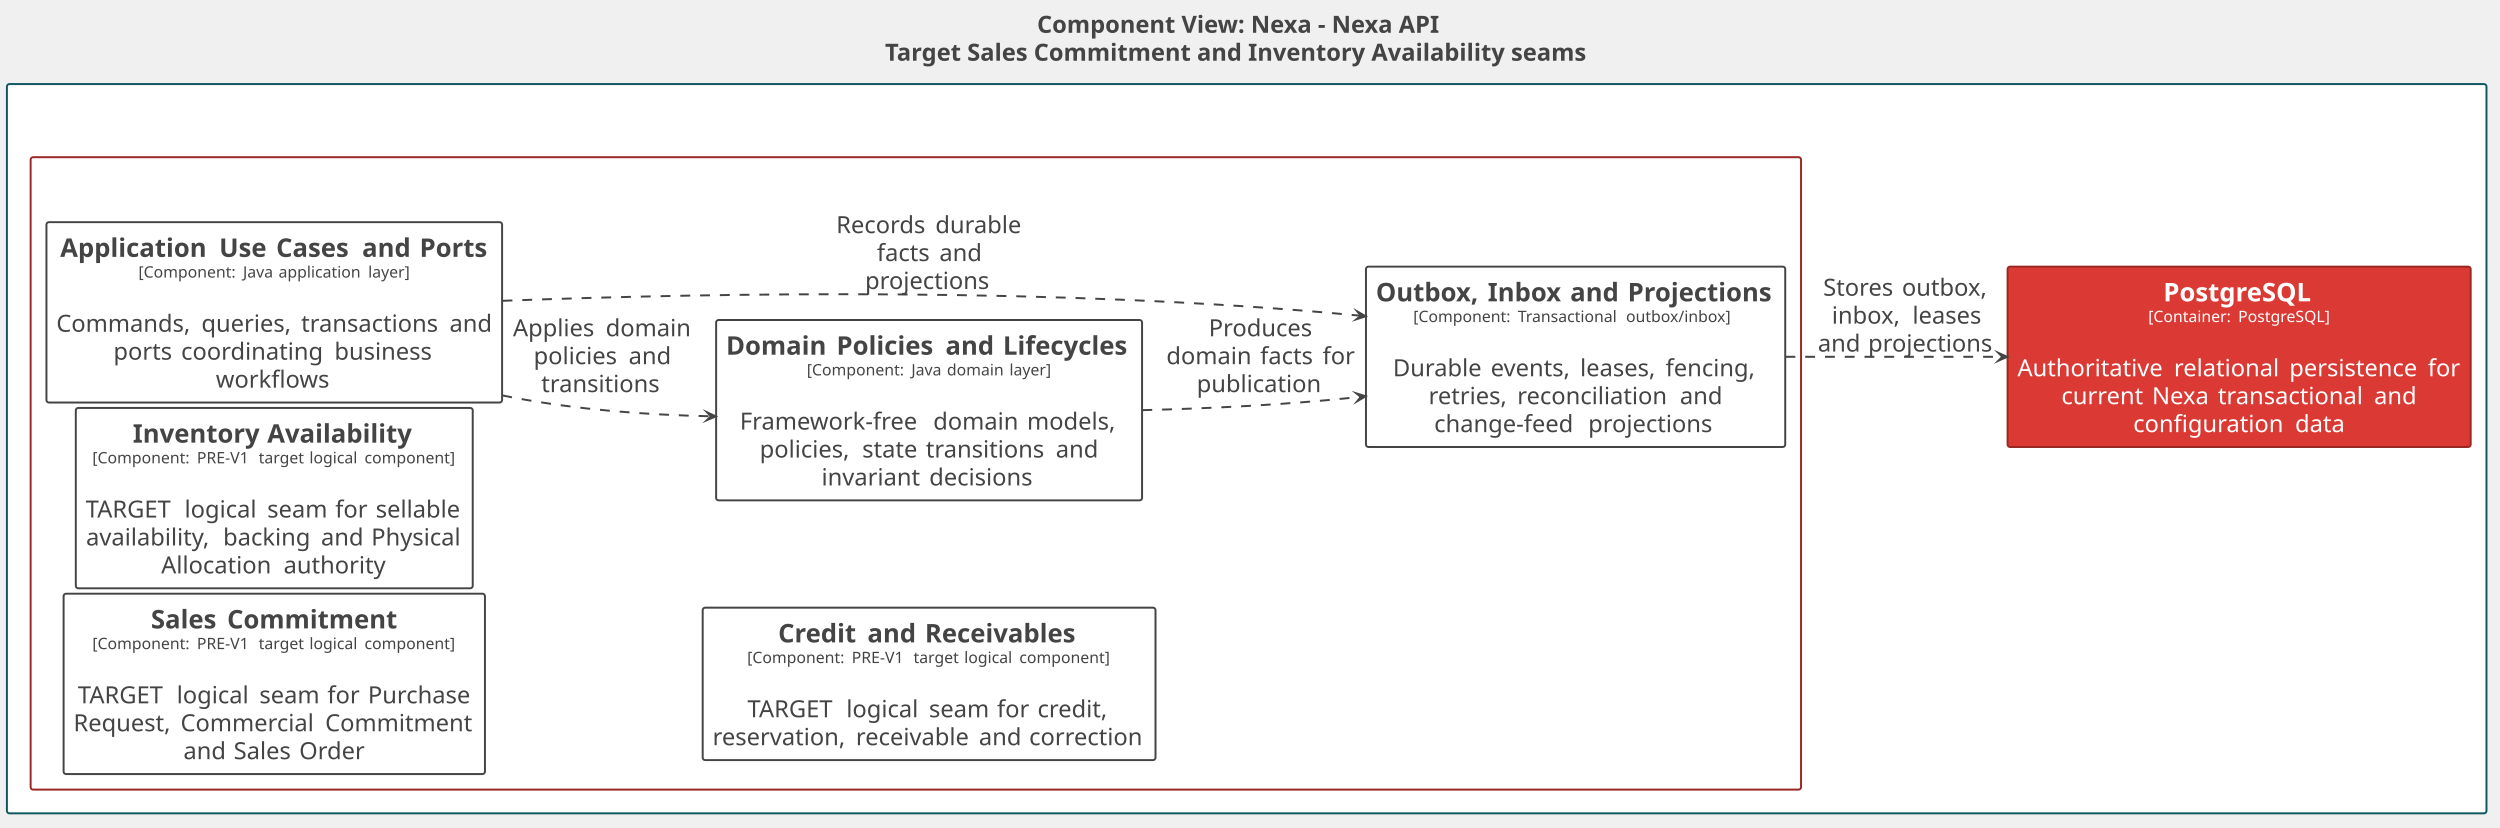
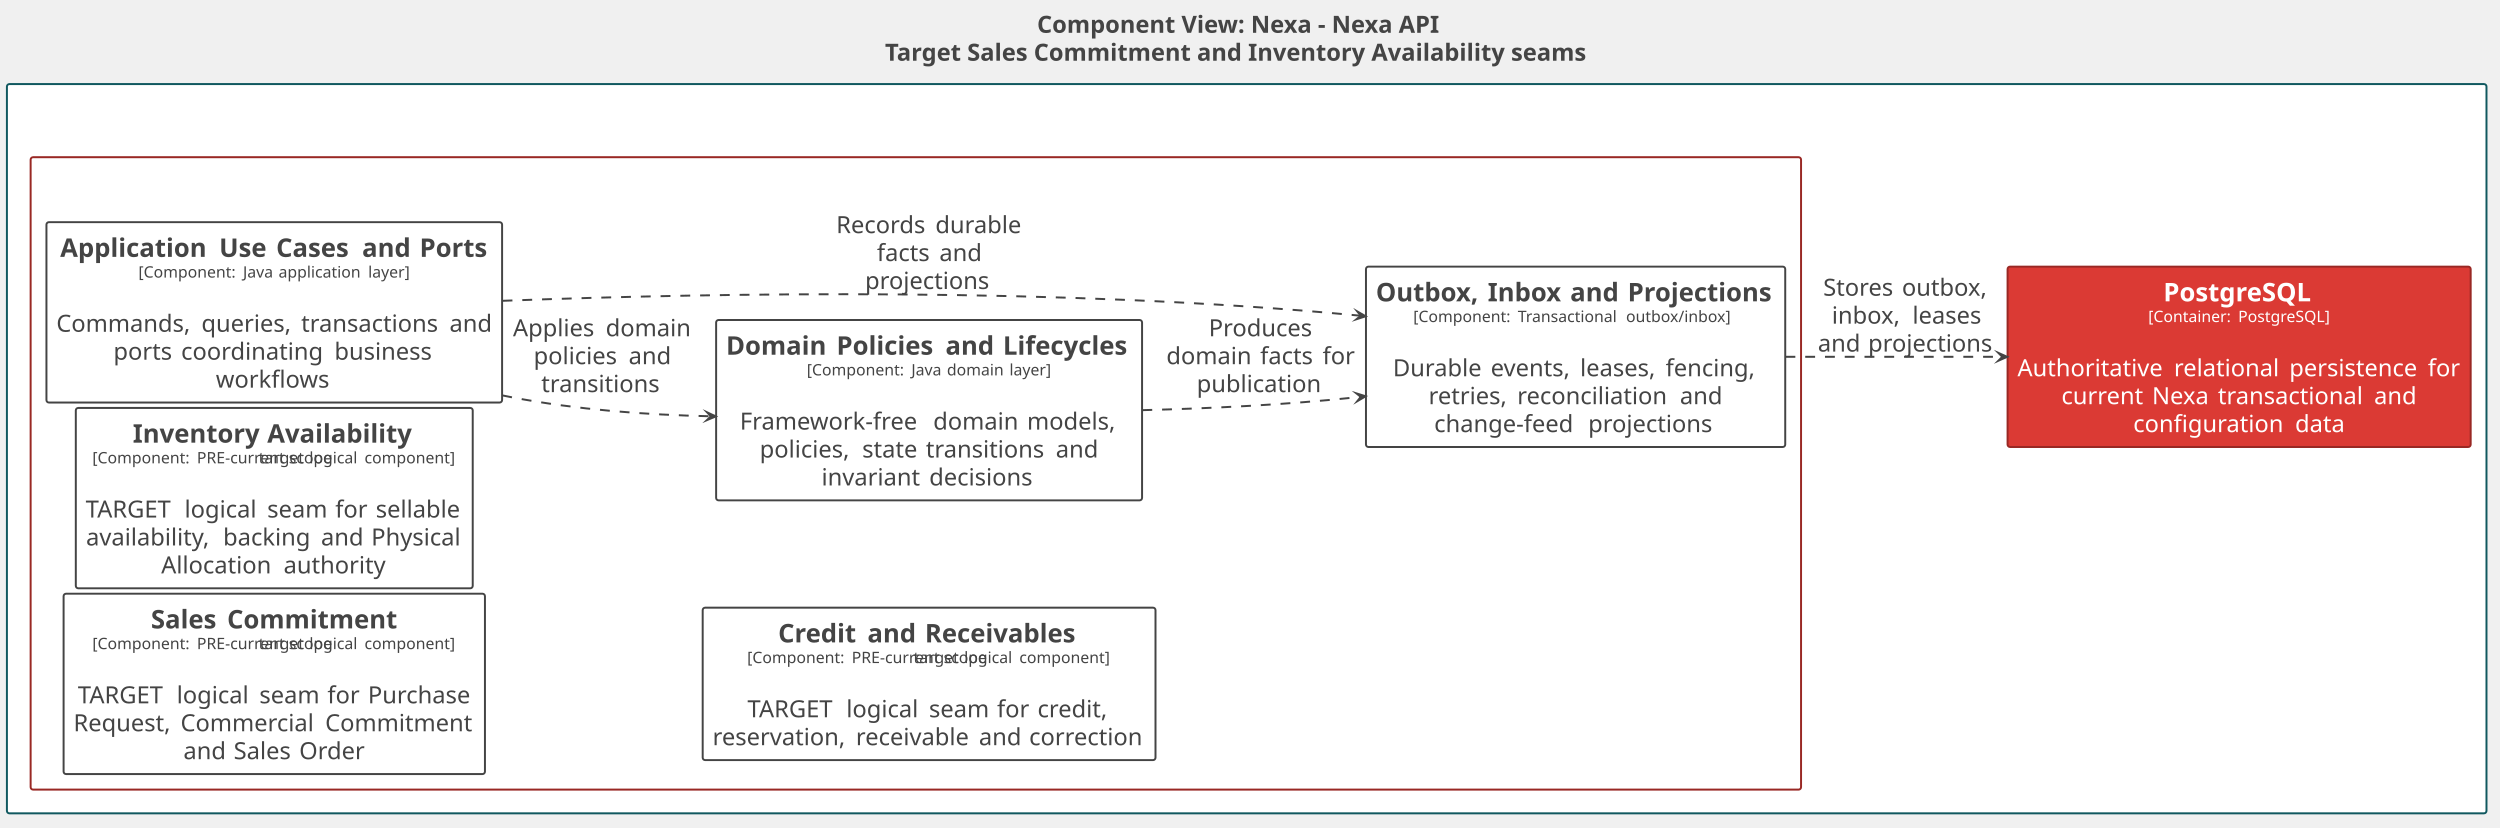
<svg xmlns="http://www.w3.org/2000/svg" contentStyleType="text/css" data-diagram-type="DESCRIPTION" height="837px" preserveAspectRatio="none" style="width:2530px;height:837px;background:#FFFFFF;" version="1.1" viewBox="0 0 2530 837" width="2530px" zoomAndPan="magnify">
  <defs />
  <g>
    <g class="title" data-source-line="1">
      <text fill="#444444" font-family="sans-serif" font-size="24" font-weight="700" lengthAdjust="spacing" textLength="424.336" x="1049.492" y="33.203">Component View: Nexa - Nexa API</text>
      <text fill="#444444" font-family="sans-serif" font-size="24" font-weight="700" lengthAdjust="spacing" textLength="732.117" x="895.601" y="61.469">Target Sales Commitment and Inventory Availability seams</text>
    </g>
    <g class="cluster" data-qualified-name="Nexa.n.size.16..Software System...size." data-source-line="71" id="ent0001">
      <rect fill="#FFFFFF" height="738" rx="2.5" ry="2.5" style="stroke:#10585F;stroke-width:2;" width="2509.32" x="7" y="85.094" />
      <text fill="#FFFFFF" font-family="sans-serif" font-size="24" font-weight="700" lengthAdjust="spacing" textLength="60.797" x="1231.262" y="110.297">Nexa</text>
      <text fill="#FFFFFF" font-family="sans-serif" font-size="16" font-weight="700" lengthAdjust="spacing" textLength="148.359" x="1187.48" y="130.828">[Software System]</text>
    </g>
    <g class="cluster" data-qualified-name="Nexa.n.size.16..Software System...size..Nexa API.n.size.16..Container. Java 25 . Spring Boot 4.1 . Spring Modulith modular monolith...size." data-source-line="72" id="ent0002">
      <rect fill="#FFFFFF" height="640" rx="2.5" ry="2.5" style="stroke:#992824;stroke-width:2;" width="1791.66" x="31" y="159.094" />
      <text fill="#FFFFFF" font-family="sans-serif" font-size="24" font-weight="700" lengthAdjust="spacing" textLength="109.055" x="872.303" y="184.297">Nexa API</text>
      <text fill="#FFFFFF" font-family="sans-serif" font-size="16" font-weight="700" lengthAdjust="spacing" textLength="612.859" x="620.4" y="204.828">[Container: Java 25 / Spring Boot 4.1 / Spring Modulith modular monolith]</text>
    </g>
    <g class="entity" data-qualified-name="Nexa.n.size.16..Software System...size..Nexa.PostgreSQL" data-source-line="81" id="ent0009">
      <rect fill="#DB3A34" height="182.527" rx="2.5" ry="2.5" style="stroke:#992824;stroke-width:2;" width="468.664" x="2031.66" y="269.834" />
      <text fill="#FFFFFF" font-family="sans-serif" font-size="26" font-weight="700" lengthAdjust="spacing" textLength="153.385" x="2189.3" y="304.971">PostgreSQL</text>
      <text fill="#FFFFFF" font-family="sans-serif" font-size="16" lengthAdjust="spacing" textLength="85.93" x="2173.98" y="325.924">[Container:</text>
      <text fill="#FFFFFF" font-family="sans-serif" font-size="16" lengthAdjust="spacing" textLength="5.062" x="2259.91" y="325.924"> </text>
      <text fill="#FFFFFF" font-family="sans-serif" font-size="16" lengthAdjust="spacing" textLength="93.031" x="2264.972" y="325.924">PostgreSQL]</text>
      <text fill="#FFFFFF" font-family="sans-serif" font-size="24" lengthAdjust="spacing" textLength="7.594" x="2262.195" y="352.502"> </text>
      <text fill="#FFFFFF" font-family="sans-serif" font-size="24" lengthAdjust="spacing" textLength="150.762" x="2041.66" y="380.767">Authoritative</text>
      <text fill="#FFFFFF" font-family="sans-serif" font-size="24" lengthAdjust="spacing" textLength="7.594" x="2192.422" y="380.767"> </text>
      <text fill="#FFFFFF" font-family="sans-serif" font-size="24" lengthAdjust="spacing" textLength="109.125" x="2200.015" y="380.767">relational</text>
      <text fill="#FFFFFF" font-family="sans-serif" font-size="24" lengthAdjust="spacing" textLength="7.594" x="2309.14" y="380.767"> </text>
      <text fill="#FFFFFF" font-family="sans-serif" font-size="24" lengthAdjust="spacing" textLength="132.609" x="2316.734" y="380.767">persistence</text>
      <text fill="#FFFFFF" font-family="sans-serif" font-size="24" lengthAdjust="spacing" textLength="7.594" x="2449.344" y="380.767"> </text>
      <text fill="#FFFFFF" font-family="sans-serif" font-size="24" lengthAdjust="spacing" textLength="33.387" x="2456.937" y="380.767">for</text>
      <text fill="#FFFFFF" font-family="sans-serif" font-size="24" lengthAdjust="spacing" textLength="84.07" x="2086.168" y="409.033">current</text>
      <text fill="#FFFFFF" font-family="sans-serif" font-size="24" lengthAdjust="spacing" textLength="7.594" x="2170.238" y="409.033"> </text>
      <text fill="#FFFFFF" font-family="sans-serif" font-size="24" lengthAdjust="spacing" textLength="59.074" x="2177.832" y="409.033">Nexa</text>
      <text fill="#FFFFFF" font-family="sans-serif" font-size="24" lengthAdjust="spacing" textLength="7.594" x="2236.906" y="409.033"> </text>
      <text fill="#FFFFFF" font-family="sans-serif" font-size="24" lengthAdjust="spacing" textLength="150.469" x="2244.5" y="409.033">transactional</text>
      <text fill="#FFFFFF" font-family="sans-serif" font-size="24" lengthAdjust="spacing" textLength="7.594" x="2394.969" y="409.033"> </text>
      <text fill="#FFFFFF" font-family="sans-serif" font-size="24" lengthAdjust="spacing" textLength="43.254" x="2402.562" y="409.033">and</text>
      <text fill="#FFFFFF" font-family="sans-serif" font-size="24" lengthAdjust="spacing" textLength="156.176" x="2158.812" y="437.299">configuration</text>
      <text fill="#FFFFFF" font-family="sans-serif" font-size="24" lengthAdjust="spacing" textLength="7.594" x="2314.988" y="437.299"> </text>
      <text fill="#FFFFFF" font-family="sans-serif" font-size="24" lengthAdjust="spacing" textLength="50.59" x="2322.582" y="437.299">data</text>
    </g>
    <g class="entity" data-qualified-name="Nexa.n.size.16..Software System...size..Nexa API.n.size.16..Container. Java 25 . Spring Boot 4.1 . Spring Modulith modular monolith...size..Nexa.NexaAPI.ApplicationUseCasesandPorts" data-source-line="73" id="ent0003">
      <rect fill="#FFFFFF" height="182.527" rx="2.5" ry="2.5" style="stroke:#444444;stroke-width:2;" width="461.117" x="47" y="224.834" />
      <text fill="#444444" font-family="sans-serif" font-size="26" font-weight="700" lengthAdjust="spacing" textLength="152.306" x="60.907" y="259.971">Application</text>
      <text fill="#444444" font-family="sans-serif" font-size="26" font-weight="700" lengthAdjust="spacing" textLength="8.569" x="213.212" y="259.971"> </text>
      <text fill="#444444" font-family="sans-serif" font-size="26" font-weight="700" lengthAdjust="spacing" textLength="49.08" x="221.782" y="259.971">Use</text>
      <text fill="#444444" font-family="sans-serif" font-size="26" font-weight="700" lengthAdjust="spacing" textLength="8.569" x="270.862" y="259.971"> </text>
      <text fill="#444444" font-family="sans-serif" font-size="26" font-weight="700" lengthAdjust="spacing" textLength="78.444" x="279.431" y="259.971">Cases</text>
      <text fill="#444444" font-family="sans-serif" font-size="26" font-weight="700" lengthAdjust="spacing" textLength="8.569" x="357.875" y="259.971"> </text>
      <text fill="#444444" font-family="sans-serif" font-size="26" font-weight="700" lengthAdjust="spacing" textLength="49.588" x="366.445" y="259.971">and</text>
      <text fill="#444444" font-family="sans-serif" font-size="26" font-weight="700" lengthAdjust="spacing" textLength="8.569" x="416.033" y="259.971"> </text>
      <text fill="#444444" font-family="sans-serif" font-size="26" font-weight="700" lengthAdjust="spacing" textLength="69.608" x="424.602" y="259.971">Ports</text>
      <text fill="#444444" font-family="sans-serif" font-size="16" lengthAdjust="spacing" textLength="100.758" x="140.066" y="280.924">[Component:</text>
      <text fill="#444444" font-family="sans-serif" font-size="16" lengthAdjust="spacing" textLength="5.062" x="240.824" y="280.924"> </text>
      <text fill="#444444" font-family="sans-serif" font-size="16" lengthAdjust="spacing" textLength="30.93" x="245.887" y="280.924">Java</text>
      <text fill="#444444" font-family="sans-serif" font-size="16" lengthAdjust="spacing" textLength="5.062" x="276.816" y="280.924"> </text>
      <text fill="#444444" font-family="sans-serif" font-size="16" lengthAdjust="spacing" textLength="85.625" x="281.879" y="280.924">application</text>
      <text fill="#444444" font-family="sans-serif" font-size="16" lengthAdjust="spacing" textLength="5.062" x="367.504" y="280.924"> </text>
      <text fill="#444444" font-family="sans-serif" font-size="16" lengthAdjust="spacing" textLength="42.484" x="372.566" y="280.924">layer]</text>
      <text fill="#444444" font-family="sans-serif" font-size="24" lengthAdjust="spacing" textLength="7.594" x="273.762" y="307.502"> </text>
      <text fill="#444444" font-family="sans-serif" font-size="24" lengthAdjust="spacing" textLength="139.242" x="57" y="335.767">Commands,</text>
      <text fill="#444444" font-family="sans-serif" font-size="24" lengthAdjust="spacing" textLength="7.594" x="196.242" y="335.767"> </text>
      <text fill="#444444" font-family="sans-serif" font-size="24" lengthAdjust="spacing" textLength="93.328" x="203.836" y="335.767">queries,</text>
      <text fill="#444444" font-family="sans-serif" font-size="24" lengthAdjust="spacing" textLength="7.594" x="297.164" y="335.767"> </text>
      <text fill="#444444" font-family="sans-serif" font-size="24" lengthAdjust="spacing" textLength="142.512" x="304.758" y="335.767">transactions</text>
      <text fill="#444444" font-family="sans-serif" font-size="24" lengthAdjust="spacing" textLength="7.594" x="447.269" y="335.767"> </text>
      <text fill="#444444" font-family="sans-serif" font-size="24" lengthAdjust="spacing" textLength="43.254" x="454.863" y="335.767">and</text>
      <text fill="#444444" font-family="sans-serif" font-size="24" lengthAdjust="spacing" textLength="60.879" x="114.791" y="364.033">ports</text>
      <text fill="#444444" font-family="sans-serif" font-size="24" lengthAdjust="spacing" textLength="7.594" x="175.67" y="364.033"> </text>
      <text fill="#444444" font-family="sans-serif" font-size="24" lengthAdjust="spacing" textLength="147.562" x="183.264" y="364.033">coordinating</text>
      <text fill="#444444" font-family="sans-serif" font-size="24" lengthAdjust="spacing" textLength="7.594" x="330.826" y="364.033"> </text>
      <text fill="#444444" font-family="sans-serif" font-size="24" lengthAdjust="spacing" textLength="101.906" x="338.42" y="364.033">business</text>
      <text fill="#444444" font-family="sans-serif" font-size="24" lengthAdjust="spacing" textLength="118.312" x="218.402" y="392.299">workflows</text>
    </g>
    <g class="entity" data-qualified-name="Nexa.n.size.16..Software System...size..Nexa API.n.size.16..Container. Java 25 . Spring Boot 4.1 . Spring Modulith modular monolith...size..Nexa.NexaAPI.DomainPoliciesandLifecycles" data-source-line="74" id="ent0004">
      <rect fill="#FFFFFF" height="182.527" rx="2.5" ry="2.5" style="stroke:#444444;stroke-width:2;" width="431.049" x="724.72" y="323.834" />
      <text fill="#444444" font-family="sans-serif" font-size="26" font-weight="700" lengthAdjust="spacing" textLength="103.251" x="734.72" y="358.971">Domain</text>
      <text fill="#444444" font-family="sans-serif" font-size="26" font-weight="700" lengthAdjust="spacing" textLength="8.569" x="837.971" y="358.971"> </text>
      <text fill="#444444" font-family="sans-serif" font-size="26" font-weight="700" lengthAdjust="spacing" textLength="101.689" x="846.54" y="358.971">Policies</text>
      <text fill="#444444" font-family="sans-serif" font-size="26" font-weight="700" lengthAdjust="spacing" textLength="8.569" x="948.23" y="358.971"> </text>
      <text fill="#444444" font-family="sans-serif" font-size="26" font-weight="700" lengthAdjust="spacing" textLength="49.588" x="956.799" y="358.971">and</text>
      <text fill="#444444" font-family="sans-serif" font-size="26" font-weight="700" lengthAdjust="spacing" textLength="8.569" x="1006.387" y="358.971"> </text>
      <text fill="#444444" font-family="sans-serif" font-size="26" font-weight="700" lengthAdjust="spacing" textLength="130.812" x="1014.956" y="358.971">Lifecycles</text>
      <text fill="#444444" font-family="sans-serif" font-size="16" lengthAdjust="spacing" textLength="100.758" x="816.451" y="379.924">[Component:</text>
      <text fill="#444444" font-family="sans-serif" font-size="16" lengthAdjust="spacing" textLength="5.062" x="917.209" y="379.924"> </text>
      <text fill="#444444" font-family="sans-serif" font-size="16" lengthAdjust="spacing" textLength="30.93" x="922.272" y="379.924">Java</text>
      <text fill="#444444" font-family="sans-serif" font-size="16" lengthAdjust="spacing" textLength="5.062" x="953.201" y="379.924"> </text>
      <text fill="#444444" font-family="sans-serif" font-size="16" lengthAdjust="spacing" textLength="58.227" x="958.264" y="379.924">domain</text>
      <text fill="#444444" font-family="sans-serif" font-size="16" lengthAdjust="spacing" textLength="5.062" x="1016.49" y="379.924"> </text>
      <text fill="#444444" font-family="sans-serif" font-size="16" lengthAdjust="spacing" textLength="42.484" x="1021.553" y="379.924">layer]</text>
      <text fill="#444444" font-family="sans-serif" font-size="24" lengthAdjust="spacing" textLength="7.594" x="936.447" y="406.502"> </text>
      <text fill="#444444" font-family="sans-serif" font-size="24" lengthAdjust="spacing" textLength="188.074" x="748.748" y="434.767">Framework-free</text>
      <text fill="#444444" font-family="sans-serif" font-size="24" lengthAdjust="spacing" textLength="7.594" x="936.822" y="434.767"> </text>
      <text fill="#444444" font-family="sans-serif" font-size="24" lengthAdjust="spacing" textLength="87.34" x="944.416" y="434.767">domain</text>
      <text fill="#444444" font-family="sans-serif" font-size="24" lengthAdjust="spacing" textLength="7.594" x="1031.756" y="434.767"> </text>
      <text fill="#444444" font-family="sans-serif" font-size="24" lengthAdjust="spacing" textLength="92.391" x="1039.35" y="434.767">models,</text>
      <text fill="#444444" font-family="sans-serif" font-size="24" lengthAdjust="spacing" textLength="96.152" x="768.793" y="463.033">policies,</text>
      <text fill="#444444" font-family="sans-serif" font-size="24" lengthAdjust="spacing" textLength="7.594" x="864.946" y="463.033"> </text>
      <text fill="#444444" font-family="sans-serif" font-size="24" lengthAdjust="spacing" textLength="56.812" x="872.539" y="463.033">state</text>
      <text fill="#444444" font-family="sans-serif" font-size="24" lengthAdjust="spacing" textLength="7.594" x="929.352" y="463.033"> </text>
      <text fill="#444444" font-family="sans-serif" font-size="24" lengthAdjust="spacing" textLength="123.902" x="936.946" y="463.033">transitions</text>
      <text fill="#444444" font-family="sans-serif" font-size="24" lengthAdjust="spacing" textLength="7.594" x="1060.848" y="463.033"> </text>
      <text fill="#444444" font-family="sans-serif" font-size="24" lengthAdjust="spacing" textLength="43.254" x="1068.442" y="463.033">and</text>
      <text fill="#444444" font-family="sans-serif" font-size="24" lengthAdjust="spacing" textLength="101.391" x="831.377" y="491.299">invariant</text>
      <text fill="#444444" font-family="sans-serif" font-size="24" lengthAdjust="spacing" textLength="7.594" x="932.768" y="491.299"> </text>
      <text fill="#444444" font-family="sans-serif" font-size="24" lengthAdjust="spacing" textLength="108.75" x="940.362" y="491.299">decisions</text>
    </g>
    <g class="entity" data-qualified-name="Nexa.n.size.16..Software System...size..Nexa API.n.size.16..Container. Java 25 . Spring Boot 4.1 . Spring Modulith modular monolith...size..Nexa.NexaAPI.OutboxInboxandProjections" data-source-line="75" id="ent0005">
      <rect fill="#FFFFFF" height="182.527" rx="2.5" ry="2.5" style="stroke:#444444;stroke-width:2;" width="424.295" x="1382.36" y="269.834" />
      <text fill="#444444" font-family="sans-serif" font-size="26" font-weight="700" lengthAdjust="spacing" textLength="104.635" x="1392.36" y="304.971">Outbox,</text>
      <text fill="#444444" font-family="sans-serif" font-size="26" font-weight="700" lengthAdjust="spacing" textLength="8.569" x="1496.995" y="304.971"> </text>
      <text fill="#444444" font-family="sans-serif" font-size="26" font-weight="700" lengthAdjust="spacing" textLength="74.89" x="1505.564" y="304.971">Inbox</text>
      <text fill="#444444" font-family="sans-serif" font-size="26" font-weight="700" lengthAdjust="spacing" textLength="8.569" x="1580.454" y="304.971"> </text>
      <text fill="#444444" font-family="sans-serif" font-size="26" font-weight="700" lengthAdjust="spacing" textLength="49.588" x="1589.023" y="304.971">and</text>
      <text fill="#444444" font-family="sans-serif" font-size="26" font-weight="700" lengthAdjust="spacing" textLength="8.569" x="1638.611" y="304.971"> </text>
      <text fill="#444444" font-family="sans-serif" font-size="26" font-weight="700" lengthAdjust="spacing" textLength="149.475" x="1647.18" y="304.971">Projections</text>
      <text fill="#444444" font-family="sans-serif" font-size="16" lengthAdjust="spacing" textLength="100.758" x="1430.187" y="325.924">[Component:</text>
      <text fill="#444444" font-family="sans-serif" font-size="16" lengthAdjust="spacing" textLength="5.062" x="1530.945" y="325.924"> </text>
      <text fill="#444444" font-family="sans-serif" font-size="16" lengthAdjust="spacing" textLength="104.445" x="1536.007" y="325.924">Transactional</text>
      <text fill="#444444" font-family="sans-serif" font-size="16" lengthAdjust="spacing" textLength="5.062" x="1640.453" y="325.924"> </text>
      <text fill="#444444" font-family="sans-serif" font-size="16" lengthAdjust="spacing" textLength="113.312" x="1645.515" y="325.924">outbox/inbox]</text>
      <text fill="#444444" font-family="sans-serif" font-size="24" lengthAdjust="spacing" textLength="7.594" x="1590.711" y="352.502"> </text>
      <text fill="#444444" font-family="sans-serif" font-size="24" lengthAdjust="spacing" textLength="91.359" x="1409.621" y="380.767">Durable</text>
      <text fill="#444444" font-family="sans-serif" font-size="24" lengthAdjust="spacing" textLength="7.594" x="1500.98" y="380.767"> </text>
      <text fill="#444444" font-family="sans-serif" font-size="24" lengthAdjust="spacing" textLength="82.863" x="1508.574" y="380.767">events,</text>
      <text fill="#444444" font-family="sans-serif" font-size="24" lengthAdjust="spacing" textLength="7.594" x="1591.437" y="380.767"> </text>
      <text fill="#444444" font-family="sans-serif" font-size="24" lengthAdjust="spacing" textLength="78.996" x="1599.031" y="380.767">leases,</text>
      <text fill="#444444" font-family="sans-serif" font-size="24" lengthAdjust="spacing" textLength="7.594" x="1678.027" y="380.767"> </text>
      <text fill="#444444" font-family="sans-serif" font-size="24" lengthAdjust="spacing" textLength="93.773" x="1685.621" y="380.767">fencing,</text>
      <text fill="#444444" font-family="sans-serif" font-size="24" lengthAdjust="spacing" textLength="82.125" x="1445.709" y="409.033">retries,</text>
      <text fill="#444444" font-family="sans-serif" font-size="24" lengthAdjust="spacing" textLength="7.594" x="1527.834" y="409.033"> </text>
      <text fill="#444444" font-family="sans-serif" font-size="24" lengthAdjust="spacing" textLength="157.031" x="1535.427" y="409.033">reconciliation</text>
      <text fill="#444444" font-family="sans-serif" font-size="24" lengthAdjust="spacing" textLength="7.594" x="1692.459" y="409.033"> </text>
      <text fill="#444444" font-family="sans-serif" font-size="24" lengthAdjust="spacing" textLength="43.254" x="1700.052" y="409.033">and</text>
      <text fill="#444444" font-family="sans-serif" font-size="24" lengthAdjust="spacing" textLength="148.231" x="1451.386" y="437.299">change-feed</text>
      <text fill="#444444" font-family="sans-serif" font-size="24" lengthAdjust="spacing" textLength="7.594" x="1599.617" y="437.299"> </text>
      <text fill="#444444" font-family="sans-serif" font-size="24" lengthAdjust="spacing" textLength="130.418" x="1607.211" y="437.299">projections</text>
    </g>
    <g class="entity" data-qualified-name="Nexa.n.size.16..Software System...size..Nexa API.n.size.16..Container. Java 25 . Spring Boot 4.1 . Spring Modulith modular monolith...size..Nexa.NexaAPI.SalesCommitment" data-source-line="76" id="ent0006">
      <rect fill="#FFFFFF" height="182.527" rx="2.5" ry="2.5" style="stroke:#444444;stroke-width:2;" width="426.406" x="64.36" y="600.834" />
      <text fill="#444444" font-family="sans-serif" font-size="26" font-weight="700" lengthAdjust="spacing" textLength="68.529" x="152.711" y="635.971">Sales</text>
      <text fill="#444444" font-family="sans-serif" font-size="26" font-weight="700" lengthAdjust="spacing" textLength="8.569" x="221.24" y="635.971"> </text>
      <text fill="#444444" font-family="sans-serif" font-size="26" font-weight="700" lengthAdjust="spacing" textLength="172.606" x="229.81" y="635.971">Commitment</text>
      <text fill="#444444" font-family="sans-serif" font-size="16" lengthAdjust="spacing" textLength="100.758" x="93.438" y="656.924">[Component:</text>
      <text fill="#444444" font-family="sans-serif" font-size="16" lengthAdjust="spacing" textLength="5.062" x="194.196" y="656.924"> </text>
-       <text fill="#444444" font-family="sans-serif" font-size="16" lengthAdjust="spacing" textLength="57.469" x="199.258" y="656.924">PRE-V1</text>
+       <text fill="#444444" font-family="sans-serif" font-size="16" lengthAdjust="spacing" textLength="57.469" x="199.258" y="656.924">PRE-current scope</text>
      <text fill="#444444" font-family="sans-serif" font-size="16" lengthAdjust="spacing" textLength="5.062" x="256.727" y="656.924"> </text>
      <text fill="#444444" font-family="sans-serif" font-size="16" lengthAdjust="spacing" textLength="46.242" x="261.79" y="656.924">target</text>
      <text fill="#444444" font-family="sans-serif" font-size="16" lengthAdjust="spacing" textLength="5.062" x="308.032" y="656.924"> </text>
      <text fill="#444444" font-family="sans-serif" font-size="16" lengthAdjust="spacing" textLength="50.711" x="313.094" y="656.924">logical</text>
      <text fill="#444444" font-family="sans-serif" font-size="16" lengthAdjust="spacing" textLength="5.062" x="363.805" y="656.924"> </text>
      <text fill="#444444" font-family="sans-serif" font-size="16" lengthAdjust="spacing" textLength="92.82" x="368.868" y="656.924">component]</text>
      <text fill="#444444" font-family="sans-serif" font-size="24" lengthAdjust="spacing" textLength="7.594" x="273.766" y="683.502"> </text>
      <text fill="#444444" font-family="sans-serif" font-size="24" lengthAdjust="spacing" textLength="92.438" x="78.784" y="711.767">TARGET</text>
      <text fill="#444444" font-family="sans-serif" font-size="24" lengthAdjust="spacing" textLength="7.594" x="171.221" y="711.767"> </text>
      <text fill="#444444" font-family="sans-serif" font-size="24" lengthAdjust="spacing" textLength="76.066" x="178.815" y="711.767">logical</text>
      <text fill="#444444" font-family="sans-serif" font-size="24" lengthAdjust="spacing" textLength="7.594" x="254.881" y="711.767"> </text>
      <text fill="#444444" font-family="sans-serif" font-size="24" lengthAdjust="spacing" textLength="61.266" x="262.475" y="711.767">seam</text>
      <text fill="#444444" font-family="sans-serif" font-size="24" lengthAdjust="spacing" textLength="7.594" x="323.741" y="711.767"> </text>
      <text fill="#444444" font-family="sans-serif" font-size="24" lengthAdjust="spacing" textLength="33.387" x="331.335" y="711.767">for</text>
      <text fill="#444444" font-family="sans-serif" font-size="24" lengthAdjust="spacing" textLength="7.594" x="364.721" y="711.767"> </text>
      <text fill="#444444" font-family="sans-serif" font-size="24" lengthAdjust="spacing" textLength="104.027" x="372.315" y="711.767">Purchase</text>
      <text fill="#444444" font-family="sans-serif" font-size="24" lengthAdjust="spacing" textLength="100.723" x="74.36" y="740.033">Request,</text>
      <text fill="#444444" font-family="sans-serif" font-size="24" lengthAdjust="spacing" textLength="7.594" x="175.083" y="740.033"> </text>
      <text fill="#444444" font-family="sans-serif" font-size="24" lengthAdjust="spacing" textLength="138.773" x="182.676" y="740.033">Commercial</text>
      <text fill="#444444" font-family="sans-serif" font-size="24" lengthAdjust="spacing" textLength="7.594" x="321.45" y="740.033"> </text>
      <text fill="#444444" font-family="sans-serif" font-size="24" lengthAdjust="spacing" textLength="151.723" x="329.044" y="740.033">Commitment</text>
      <text fill="#444444" font-family="sans-serif" font-size="24" lengthAdjust="spacing" textLength="43.254" x="185.6" y="768.299">and</text>
      <text fill="#444444" font-family="sans-serif" font-size="24" lengthAdjust="spacing" textLength="7.594" x="228.854" y="768.299"> </text>
      <text fill="#444444" font-family="sans-serif" font-size="24" lengthAdjust="spacing" textLength="58.723" x="236.448" y="768.299">Sales</text>
      <text fill="#444444" font-family="sans-serif" font-size="24" lengthAdjust="spacing" textLength="7.594" x="295.171" y="768.299"> </text>
      <text fill="#444444" font-family="sans-serif" font-size="24" lengthAdjust="spacing" textLength="66.762" x="302.764" y="768.299">Order</text>
    </g>
    <g class="entity" data-qualified-name="Nexa.n.size.16..Software System...size..Nexa API.n.size.16..Container. Java 25 . Spring Boot 4.1 . Spring Modulith modular monolith...size..Nexa.NexaAPI.InventoryAvailability" data-source-line="77" id="ent0007">
      <rect fill="#FFFFFF" height="182.527" rx="2.5" ry="2.5" style="stroke:#444444;stroke-width:2;" width="401.68" x="76.72" y="412.834" />
      <text fill="#444444" font-family="sans-serif" font-size="26" font-weight="700" lengthAdjust="spacing" textLength="127.55" x="134.331" y="447.971">Inventory</text>
      <text fill="#444444" font-family="sans-serif" font-size="26" font-weight="700" lengthAdjust="spacing" textLength="8.569" x="261.881" y="447.971"> </text>
      <text fill="#444444" font-family="sans-serif" font-size="26" font-weight="700" lengthAdjust="spacing" textLength="150.338" x="270.45" y="447.971">Availability</text>
      <text fill="#444444" font-family="sans-serif" font-size="16" lengthAdjust="spacing" textLength="100.758" x="93.435" y="468.924">[Component:</text>
      <text fill="#444444" font-family="sans-serif" font-size="16" lengthAdjust="spacing" textLength="5.062" x="194.193" y="468.924"> </text>
-       <text fill="#444444" font-family="sans-serif" font-size="16" lengthAdjust="spacing" textLength="57.469" x="199.255" y="468.924">PRE-V1</text>
+       <text fill="#444444" font-family="sans-serif" font-size="16" lengthAdjust="spacing" textLength="57.469" x="199.255" y="468.924">PRE-current scope</text>
      <text fill="#444444" font-family="sans-serif" font-size="16" lengthAdjust="spacing" textLength="5.062" x="256.724" y="468.924"> </text>
      <text fill="#444444" font-family="sans-serif" font-size="16" lengthAdjust="spacing" textLength="46.242" x="261.786" y="468.924">target</text>
      <text fill="#444444" font-family="sans-serif" font-size="16" lengthAdjust="spacing" textLength="5.062" x="308.029" y="468.924"> </text>
      <text fill="#444444" font-family="sans-serif" font-size="16" lengthAdjust="spacing" textLength="50.711" x="313.091" y="468.924">logical</text>
      <text fill="#444444" font-family="sans-serif" font-size="16" lengthAdjust="spacing" textLength="5.062" x="363.802" y="468.924"> </text>
      <text fill="#444444" font-family="sans-serif" font-size="16" lengthAdjust="spacing" textLength="92.82" x="368.865" y="468.924">component]</text>
      <text fill="#444444" font-family="sans-serif" font-size="24" lengthAdjust="spacing" textLength="7.594" x="273.763" y="495.502"> </text>
      <text fill="#444444" font-family="sans-serif" font-size="24" lengthAdjust="spacing" textLength="92.438" x="86.72" y="523.767">TARGET</text>
      <text fill="#444444" font-family="sans-serif" font-size="24" lengthAdjust="spacing" textLength="7.594" x="179.157" y="523.767"> </text>
      <text fill="#444444" font-family="sans-serif" font-size="24" lengthAdjust="spacing" textLength="76.066" x="186.751" y="523.767">logical</text>
      <text fill="#444444" font-family="sans-serif" font-size="24" lengthAdjust="spacing" textLength="7.594" x="262.818" y="523.767"> </text>
      <text fill="#444444" font-family="sans-serif" font-size="24" lengthAdjust="spacing" textLength="61.266" x="270.411" y="523.767">seam</text>
      <text fill="#444444" font-family="sans-serif" font-size="24" lengthAdjust="spacing" textLength="7.594" x="331.677" y="523.767"> </text>
      <text fill="#444444" font-family="sans-serif" font-size="24" lengthAdjust="spacing" textLength="33.387" x="339.271" y="523.767">for</text>
      <text fill="#444444" font-family="sans-serif" font-size="24" lengthAdjust="spacing" textLength="7.594" x="372.658" y="523.767"> </text>
      <text fill="#444444" font-family="sans-serif" font-size="24" lengthAdjust="spacing" textLength="88.148" x="380.251" y="523.767">sellable</text>
      <text fill="#444444" font-family="sans-serif" font-size="24" lengthAdjust="spacing" textLength="131.086" x="87.083" y="552.033">availability,</text>
      <text fill="#444444" font-family="sans-serif" font-size="24" lengthAdjust="spacing" textLength="7.594" x="218.169" y="552.033"> </text>
      <text fill="#444444" font-family="sans-serif" font-size="24" lengthAdjust="spacing" textLength="91.477" x="225.763" y="552.033">backing</text>
      <text fill="#444444" font-family="sans-serif" font-size="24" lengthAdjust="spacing" textLength="7.594" x="317.24" y="552.033"> </text>
      <text fill="#444444" font-family="sans-serif" font-size="24" lengthAdjust="spacing" textLength="43.254" x="324.833" y="552.033">and</text>
      <text fill="#444444" font-family="sans-serif" font-size="24" lengthAdjust="spacing" textLength="7.594" x="368.087" y="552.033"> </text>
      <text fill="#444444" font-family="sans-serif" font-size="24" lengthAdjust="spacing" textLength="92.356" x="375.681" y="552.033">Physical</text>
      <text fill="#444444" font-family="sans-serif" font-size="24" lengthAdjust="spacing" textLength="116.273" x="163.109" y="580.299">Allocation</text>
      <text fill="#444444" font-family="sans-serif" font-size="24" lengthAdjust="spacing" textLength="7.594" x="279.382" y="580.299"> </text>
      <text fill="#444444" font-family="sans-serif" font-size="24" lengthAdjust="spacing" textLength="105.035" x="286.976" y="580.299">authority</text>
    </g>
    <g class="entity" data-qualified-name="Nexa.n.size.16..Software System...size..Nexa API.n.size.16..Container. Java 25 . Spring Boot 4.1 . Spring Modulith modular monolith...size..Nexa.NexaAPI.CreditandReceivables" data-source-line="78" id="ent0008">
      <rect fill="#FFFFFF" height="154.262" rx="2.5" ry="2.5" style="stroke:#444444;stroke-width:2;" width="458.246" x="711.12" y="614.964" />
      <text fill="#444444" font-family="sans-serif" font-size="26" font-weight="700" lengthAdjust="spacing" textLength="81.796" x="787.468" y="650.101">Credit</text>
      <text fill="#444444" font-family="sans-serif" font-size="26" font-weight="700" lengthAdjust="spacing" textLength="8.569" x="869.264" y="650.101"> </text>
      <text fill="#444444" font-family="sans-serif" font-size="26" font-weight="700" lengthAdjust="spacing" textLength="49.588" x="877.833" y="650.101">and</text>
      <text fill="#444444" font-family="sans-serif" font-size="26" font-weight="700" lengthAdjust="spacing" textLength="8.569" x="927.421" y="650.101"> </text>
      <text fill="#444444" font-family="sans-serif" font-size="26" font-weight="700" lengthAdjust="spacing" textLength="157.028" x="935.99" y="650.101">Receivables</text>
      <text fill="#444444" font-family="sans-serif" font-size="16" lengthAdjust="spacing" textLength="100.758" x="756.118" y="671.054">[Component:</text>
      <text fill="#444444" font-family="sans-serif" font-size="16" lengthAdjust="spacing" textLength="5.062" x="856.876" y="671.054"> </text>
-       <text fill="#444444" font-family="sans-serif" font-size="16" lengthAdjust="spacing" textLength="57.469" x="861.938" y="671.054">PRE-V1</text>
+       <text fill="#444444" font-family="sans-serif" font-size="16" lengthAdjust="spacing" textLength="57.469" x="861.938" y="671.054">PRE-current scope</text>
      <text fill="#444444" font-family="sans-serif" font-size="16" lengthAdjust="spacing" textLength="5.062" x="919.407" y="671.054"> </text>
      <text fill="#444444" font-family="sans-serif" font-size="16" lengthAdjust="spacing" textLength="46.242" x="924.47" y="671.054">target</text>
      <text fill="#444444" font-family="sans-serif" font-size="16" lengthAdjust="spacing" textLength="5.062" x="970.712" y="671.054"> </text>
      <text fill="#444444" font-family="sans-serif" font-size="16" lengthAdjust="spacing" textLength="50.711" x="975.774" y="671.054">logical</text>
      <text fill="#444444" font-family="sans-serif" font-size="16" lengthAdjust="spacing" textLength="5.062" x="1026.485" y="671.054"> </text>
      <text fill="#444444" font-family="sans-serif" font-size="16" lengthAdjust="spacing" textLength="92.82" x="1031.548" y="671.054">component]</text>
      <text fill="#444444" font-family="sans-serif" font-size="24" lengthAdjust="spacing" textLength="7.594" x="936.446" y="697.632"> </text>
      <text fill="#444444" font-family="sans-serif" font-size="24" lengthAdjust="spacing" textLength="92.438" x="756.429" y="725.897">TARGET</text>
      <text fill="#444444" font-family="sans-serif" font-size="24" lengthAdjust="spacing" textLength="7.594" x="848.866" y="725.897"> </text>
      <text fill="#444444" font-family="sans-serif" font-size="24" lengthAdjust="spacing" textLength="76.066" x="856.46" y="725.897">logical</text>
      <text fill="#444444" font-family="sans-serif" font-size="24" lengthAdjust="spacing" textLength="7.594" x="932.526" y="725.897"> </text>
      <text fill="#444444" font-family="sans-serif" font-size="24" lengthAdjust="spacing" textLength="61.266" x="940.12" y="725.897">seam</text>
      <text fill="#444444" font-family="sans-serif" font-size="24" lengthAdjust="spacing" textLength="7.594" x="1001.386" y="725.897"> </text>
      <text fill="#444444" font-family="sans-serif" font-size="24" lengthAdjust="spacing" textLength="33.387" x="1008.979" y="725.897">for</text>
      <text fill="#444444" font-family="sans-serif" font-size="24" lengthAdjust="spacing" textLength="7.594" x="1042.366" y="725.897"> </text>
      <text fill="#444444" font-family="sans-serif" font-size="24" lengthAdjust="spacing" textLength="74.098" x="1049.96" y="725.897">credit,</text>
      <text fill="#444444" font-family="sans-serif" font-size="24" lengthAdjust="spacing" textLength="137.438" x="721.12" y="754.163">reservation,</text>
      <text fill="#444444" font-family="sans-serif" font-size="24" lengthAdjust="spacing" textLength="7.594" x="858.558" y="754.163"> </text>
      <text fill="#444444" font-family="sans-serif" font-size="24" lengthAdjust="spacing" textLength="116.883" x="866.151" y="754.163">receivable</text>
      <text fill="#444444" font-family="sans-serif" font-size="24" lengthAdjust="spacing" textLength="7.594" x="983.034" y="754.163"> </text>
      <text fill="#444444" font-family="sans-serif" font-size="24" lengthAdjust="spacing" textLength="43.254" x="990.628" y="754.163">and</text>
      <text fill="#444444" font-family="sans-serif" font-size="24" lengthAdjust="spacing" textLength="7.594" x="1033.882" y="754.163"> </text>
      <text fill="#444444" font-family="sans-serif" font-size="24" lengthAdjust="spacing" textLength="117.891" x="1041.476" y="754.163">correction</text>
    </g>
    <g class="link" data-entity-1="ent0003" data-entity-2="ent0004" data-link-type="dependency" data-source-line="84" id="lnk10">
      <path d="M508.31,400.124 C511.59,400.824 514.86,401.474 518.12,402.094 C584.5,414.704 652.811,419.802 719.401,421.292" fill="none" id="Nexa.NexaAPI.ApplicationUseCasesandPorts-to-Nexa.NexaAPI.DomainPoliciesandLifecycles" style="stroke:#444444;stroke-width:2;stroke-dasharray:10,10;" />
      <polygon fill="#444444" points="724.4,421.404,715.492,417.203,719.401,421.292,715.313,425.201,724.4,421.404" style="stroke:#444444;stroke-width:2;stroke-linejoin:miter;stroke-miterlimit:10;" />
      <text fill="#444444" font-family="sans-serif" font-size="24" lengthAdjust="spacing" textLength="86.25" x="519.12" y="340.297">Applies</text>
      <text fill="#444444" font-family="sans-serif" font-size="24" lengthAdjust="spacing" textLength="7.594" x="605.37" y="340.297"> </text>
      <text fill="#444444" font-family="sans-serif" font-size="24" lengthAdjust="spacing" textLength="87.34" x="612.964" y="340.297">domain</text>
      <text fill="#444444" font-family="sans-serif" font-size="24" lengthAdjust="spacing" textLength="88.559" x="540.009" y="368.562">policies</text>
      <text fill="#444444" font-family="sans-serif" font-size="24" lengthAdjust="spacing" textLength="7.594" x="628.567" y="368.562"> </text>
      <text fill="#444444" font-family="sans-serif" font-size="24" lengthAdjust="spacing" textLength="43.254" x="636.161" y="368.562">and</text>
      <text fill="#444444" font-family="sans-serif" font-size="24" lengthAdjust="spacing" textLength="123.902" x="547.761" y="396.828">transitions</text>
    </g>
    <g class="link" data-entity-1="ent0003" data-entity-2="ent0005" data-link-type="dependency" data-source-line="85" id="lnk11">
      <path d="M508.57,304.414 C730.32,296.064 1075.1,290.704 1372.36,319.094 C1375.57,319.404 1373.839,319.198 1377.089,319.548" fill="none" id="Nexa.NexaAPI.ApplicationUseCasesandPorts-to-Nexa.NexaAPI.OutboxInboxandProjections" style="stroke:#444444;stroke-width:2;stroke-dasharray:10,10;" />
      <polygon fill="#444444" points="1382.06,320.084,1373.54,315.143,1377.089,319.548,1372.683,323.097,1382.06,320.084" style="stroke:#444444;stroke-width:2;stroke-linejoin:miter;stroke-miterlimit:10;" />
      <text fill="#444444" font-family="sans-serif" font-size="24" lengthAdjust="spacing" textLength="92.742" x="846.24" y="235.947">Records</text>
      <text fill="#444444" font-family="sans-serif" font-size="24" lengthAdjust="spacing" textLength="7.594" x="938.982" y="235.947"> </text>
      <text fill="#444444" font-family="sans-serif" font-size="24" lengthAdjust="spacing" textLength="88.488" x="946.576" y="235.947">durable</text>
      <text fill="#444444" font-family="sans-serif" font-size="24" lengthAdjust="spacing" textLength="55.582" x="887.437" y="264.212">facts</text>
      <text fill="#444444" font-family="sans-serif" font-size="24" lengthAdjust="spacing" textLength="7.594" x="943.019" y="264.212"> </text>
      <text fill="#444444" font-family="sans-serif" font-size="24" lengthAdjust="spacing" textLength="43.254" x="950.613" y="264.212">and</text>
      <text fill="#444444" font-family="sans-serif" font-size="24" lengthAdjust="spacing" textLength="130.418" x="875.443" y="292.478">projections</text>
    </g>
    <g class="link" data-entity-1="ent0004" data-entity-2="ent0005" data-link-type="dependency" data-source-line="86" id="lnk12">
      <path d="M1156.04,415.084 C1225.25,413.354 1302.19,409.614 1372.36,402.094 C1375.57,401.754 1373.824,401.964 1377.074,401.584" fill="none" id="Nexa.NexaAPI.DomainPoliciesandLifecycles-to-Nexa.NexaAPI.OutboxInboxandProjections" style="stroke:#444444;stroke-width:2;stroke-dasharray:10,10;" />
      <polygon fill="#444444" points="1382.04,401.004,1372.636,398.076,1377.074,401.584,1373.565,406.022,1382.04,401.004" style="stroke:#444444;stroke-width:2;stroke-linejoin:miter;stroke-miterlimit:10;" />
      <text fill="#444444" font-family="sans-serif" font-size="24" lengthAdjust="spacing" textLength="105.727" x="1223.245" y="340.297">Produces</text>
      <text fill="#444444" font-family="sans-serif" font-size="24" lengthAdjust="spacing" textLength="87.34" x="1180.36" y="368.562">domain</text>
      <text fill="#444444" font-family="sans-serif" font-size="24" lengthAdjust="spacing" textLength="7.594" x="1267.7" y="368.562"> </text>
      <text fill="#444444" font-family="sans-serif" font-size="24" lengthAdjust="spacing" textLength="55.582" x="1275.294" y="368.562">facts</text>
      <text fill="#444444" font-family="sans-serif" font-size="24" lengthAdjust="spacing" textLength="7.594" x="1330.876" y="368.562"> </text>
      <text fill="#444444" font-family="sans-serif" font-size="24" lengthAdjust="spacing" textLength="33.387" x="1338.469" y="368.562">for</text>
      <text fill="#444444" font-family="sans-serif" font-size="24" lengthAdjust="spacing" textLength="130.078" x="1211.069" y="396.828">publication</text>
    </g>
    <g class="link" data-entity-1="ent0005" data-entity-2="ent0009" data-link-type="dependency" data-source-line="87" id="lnk13">
      <path d="M1806.88,361.094 C1878.25,361.094 1953.31,361.094 2026.3,361.094" fill="none" id="Nexa.NexaAPI.OutboxInboxandProjections-to-Nexa.PostgreSQL" style="stroke:#444444;stroke-width:2;stroke-dasharray:10,10;" />
      <polygon fill="#444444" points="2031.3,361.094,2022.3,357.094,2026.3,361.094,2022.3,365.094,2031.3,361.094" style="stroke:#444444;stroke-width:2;stroke-linejoin:miter;stroke-miterlimit:10;" />
      <text fill="#444444" font-family="sans-serif" font-size="24" lengthAdjust="spacing" textLength="72.07" x="1845.074" y="299.297">Stores</text>
      <text fill="#444444" font-family="sans-serif" font-size="24" lengthAdjust="spacing" textLength="7.594" x="1917.144" y="299.297"> </text>
      <text fill="#444444" font-family="sans-serif" font-size="24" lengthAdjust="spacing" textLength="90.773" x="1924.738" y="299.297">outbox,</text>
      <text fill="#444444" font-family="sans-serif" font-size="24" lengthAdjust="spacing" textLength="73.992" x="1853.799" y="327.562">inbox,</text>
      <text fill="#444444" font-family="sans-serif" font-size="24" lengthAdjust="spacing" textLength="7.594" x="1927.791" y="327.562"> </text>
      <text fill="#444444" font-family="sans-serif" font-size="24" lengthAdjust="spacing" textLength="71.402" x="1935.385" y="327.562">leases</text>
      <text fill="#444444" font-family="sans-serif" font-size="24" lengthAdjust="spacing" textLength="43.254" x="1839.66" y="355.828">and</text>
      <text fill="#444444" font-family="sans-serif" font-size="24" lengthAdjust="spacing" textLength="7.594" x="1882.914" y="355.828"> </text>
      <text fill="#444444" font-family="sans-serif" font-size="24" lengthAdjust="spacing" textLength="130.418" x="1890.508" y="355.828">projections</text>
    </g>
  </g>
</svg>
